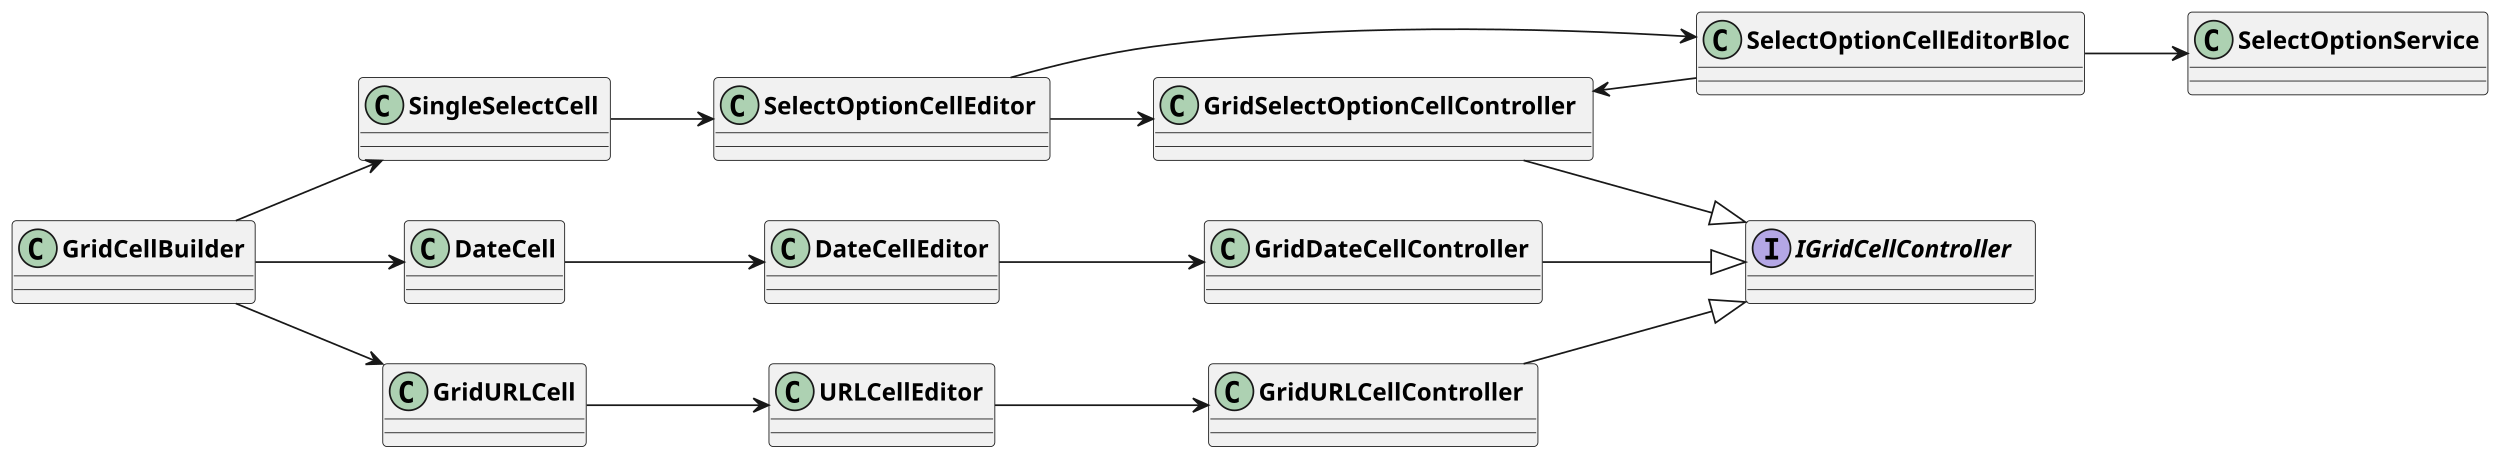
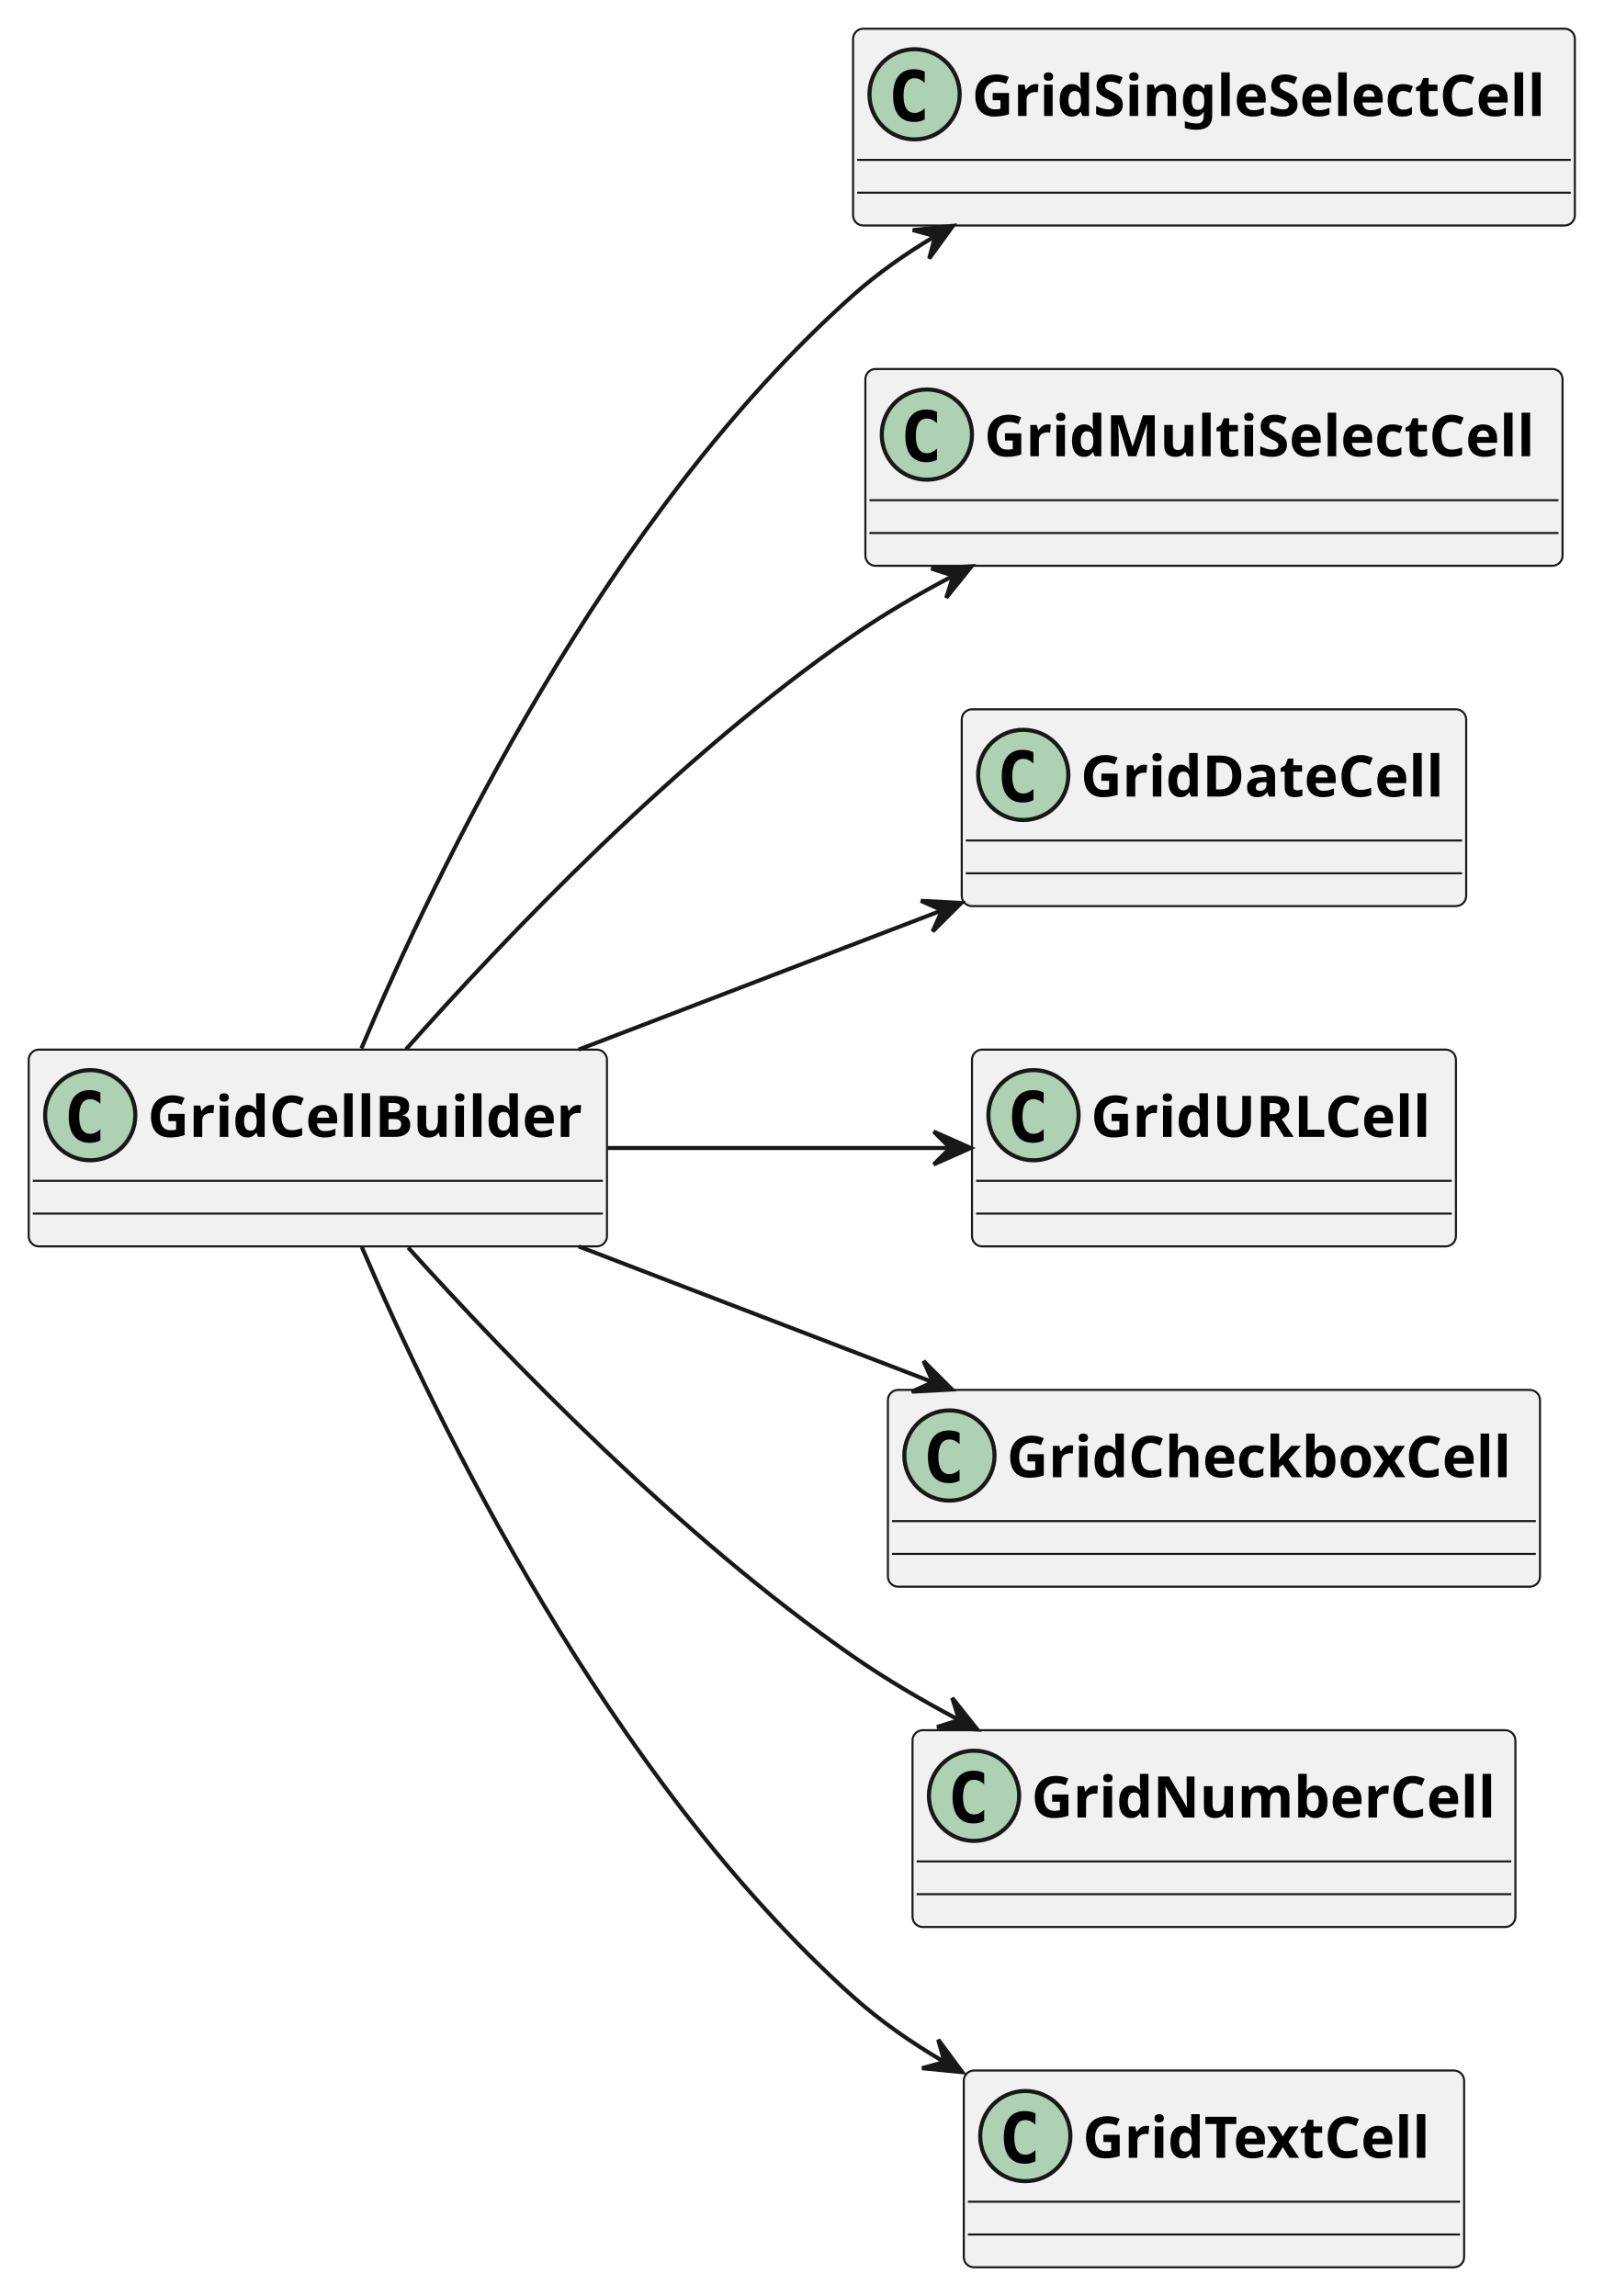
- <svg xmlns="http://www.w3.org/2000/svg" contentStyleType="text/css" height="266px" preserveAspectRatio="none" style="width:1450px;height:266px;background:#FFFFFF;" version="1.1" viewBox="0 0 1450 266" width="1450px" zoomAndPan="magnify">
+ <svg xmlns="http://www.w3.org/2000/svg" contentStyleType="text/css" height="560px" preserveAspectRatio="none" style="width:391px;height:560px;background:#FFFFFF;" version="1.1" viewBox="0 0 391 560" width="391px" zoomAndPan="magnify">
  <defs />
  <g>
-     <g id="elem_SelectOptionService">
-       <rect codeLine="6" fill="#F1F1F1" height="48" id="SelectOptionService" rx="2.5" ry="2.5" style="stroke:#181818;stroke-width:0.5;" width="174" x="1269" y="7" />
-       <ellipse cx="1284" cy="23" fill="#ADD1B2" rx="11" ry="11" style="stroke:#181818;stroke-width:1.0;" />
-       <path d="M1286.473,29.143 Q1285.892,29.442 1285.253,29.591 Q1284.614,29.741 1283.908,29.741 Q1281.401,29.741 1280.082,28.089 Q1278.762,26.437 1278.762,23.316 Q1278.762,20.186 1280.082,18.535 Q1281.401,16.883 1283.908,16.883 Q1284.614,16.883 1285.261,17.032 Q1285.909,17.182 1286.473,17.48 L1286.473,20.203 Q1285.842,19.622 1285.249,19.352 Q1284.655,19.082 1284.024,19.082 Q1282.68,19.082 1281.995,20.149 Q1281.31,21.216 1281.31,23.316 Q1281.31,25.408 1281.995,26.474 Q1282.68,27.541 1284.024,27.541 Q1284.655,27.541 1285.249,27.271 Q1285.842,27.002 1286.473,26.42 Z " fill="#000000" />
-       <text fill="#000000" font-family="sans-serif" font-size="14" font-weight="bold" lengthAdjust="spacing" textLength="142" x="1298" y="28.291">SelectOptionService</text>
-       <line style="stroke:#181818;stroke-width:0.5;" x1="1270" x2="1442" y1="39" y2="39" />
-       <line style="stroke:#181818;stroke-width:0.5;" x1="1270" x2="1442" y1="47" y2="47" />
+     <g id="elem_GridCellBuilder">
+       <rect fill="#F1F1F1" height="48" id="GridCellBuilder" rx="2.5" ry="2.5" style="stroke:#181818;stroke-width:0.5;" width="141" x="7" y="256" />
+       <ellipse cx="22" cy="272" fill="#ADD1B2" rx="11" ry="11" style="stroke:#181818;stroke-width:1.0;" />
+       <path d="M24.473,278.143 Q23.892,278.442 23.253,278.591 Q22.614,278.741 21.908,278.741 Q19.401,278.741 18.081,277.089 Q16.762,275.437 16.762,272.316 Q16.762,269.187 18.081,267.535 Q19.401,265.883 21.908,265.883 Q22.614,265.883 23.261,266.032 Q23.909,266.182 24.473,266.481 L24.473,269.203 Q23.842,268.622 23.249,268.352 Q22.655,268.082 22.024,268.082 Q20.68,268.082 19.995,269.149 Q19.31,270.216 19.31,272.316 Q19.31,274.408 19.995,275.474 Q20.68,276.541 22.024,276.541 Q22.655,276.541 23.249,276.271 Q23.842,276.002 24.473,275.42 Z " fill="#000000" />
+       <text fill="#000000" font-family="sans-serif" font-size="14" font-weight="bold" lengthAdjust="spacing" textLength="109" x="36" y="277.291">GridCellBuilder</text>
+       <line style="stroke:#181818;stroke-width:0.5;" x1="8" x2="147" y1="288" y2="288" />
+       <line style="stroke:#181818;stroke-width:0.5;" x1="8" x2="147" y1="296" y2="296" />
    </g>
-     <g id="elem_SelectOptionCellEditorBloc">
-       <rect codeLine="7" fill="#F1F1F1" height="48" id="SelectOptionCellEditorBloc" rx="2.5" ry="2.5" style="stroke:#181818;stroke-width:0.5;" width="225" x="984" y="7" />
-       <ellipse cx="999" cy="23" fill="#ADD1B2" rx="11" ry="11" style="stroke:#181818;stroke-width:1.0;" />
-       <path d="M1001.473,29.143 Q1000.892,29.442 1000.253,29.591 Q999.614,29.741 998.908,29.741 Q996.401,29.741 995.082,28.089 Q993.762,26.437 993.762,23.316 Q993.762,20.186 995.082,18.535 Q996.401,16.883 998.908,16.883 Q999.614,16.883 1000.261,17.032 Q1000.909,17.182 1001.473,17.48 L1001.473,20.203 Q1000.842,19.622 1000.249,19.352 Q999.655,19.082 999.024,19.082 Q997.68,19.082 996.995,20.149 Q996.31,21.216 996.31,23.316 Q996.31,25.408 996.995,26.474 Q997.68,27.541 999.024,27.541 Q999.655,27.541 1000.249,27.271 Q1000.842,27.002 1001.473,26.42 Z " fill="#000000" />
-       <text fill="#000000" font-family="sans-serif" font-size="14" font-weight="bold" lengthAdjust="spacing" textLength="193" x="1013" y="28.291">SelectOptionCellEditorBloc</text>
-       <line style="stroke:#181818;stroke-width:0.5;" x1="985" x2="1208" y1="39" y2="39" />
-       <line style="stroke:#181818;stroke-width:0.5;" x1="985" x2="1208" y1="47" y2="47" />
+     <g id="elem_GridSingleSelectCell">
+       <rect fill="#F1F1F1" height="48" id="GridSingleSelectCell" rx="2.5" ry="2.5" style="stroke:#181818;stroke-width:0.5;" width="176" x="208" y="7" />
+       <ellipse cx="223" cy="23" fill="#ADD1B2" rx="11" ry="11" style="stroke:#181818;stroke-width:1.0;" />
+       <path d="M225.473,29.143 Q224.892,29.442 224.253,29.591 Q223.614,29.741 222.908,29.741 Q220.401,29.741 219.082,28.089 Q217.762,26.437 217.762,23.316 Q217.762,20.186 219.082,18.535 Q220.401,16.883 222.908,16.883 Q223.614,16.883 224.261,17.032 Q224.909,17.182 225.473,17.48 L225.473,20.203 Q224.842,19.622 224.249,19.352 Q223.655,19.082 223.024,19.082 Q221.68,19.082 220.995,20.149 Q220.31,21.216 220.31,23.316 Q220.31,25.408 220.995,26.474 Q221.68,27.541 223.024,27.541 Q223.655,27.541 224.249,27.271 Q224.842,27.002 225.473,26.42 Z " fill="#000000" />
+       <text fill="#000000" font-family="sans-serif" font-size="14" font-weight="bold" lengthAdjust="spacing" textLength="144" x="237" y="28.291">GridSingleSelectCell</text>
+       <line style="stroke:#181818;stroke-width:0.5;" x1="209" x2="383" y1="39" y2="39" />
+       <line style="stroke:#181818;stroke-width:0.5;" x1="209" x2="383" y1="47" y2="47" />
    </g>
-     <g id="elem_IGridCellController">
-       <rect codeLine="8" fill="#F1F1F1" height="48" id="IGridCellController" rx="2.5" ry="2.5" style="stroke:#181818;stroke-width:0.5;" width="168" x="1012.5" y="128" />
-       <ellipse cx="1027.5" cy="144" fill="#B4A7E5" rx="11" ry="11" style="stroke:#181818;stroke-width:1.0;" />
-       <path d="M1023.928,140.265 L1023.928,138.107 L1031.307,138.107 L1031.307,140.265 L1028.842,140.265 L1028.842,148.342 L1031.307,148.342 L1031.307,150.5 L1023.928,150.5 L1023.928,148.342 L1026.393,148.342 L1026.393,140.265 Z " fill="#000000" />
-       <text fill="#000000" font-family="sans-serif" font-size="14" font-style="italic" font-weight="bold" lengthAdjust="spacing" textLength="136" x="1041.5" y="149.291">IGridCellController</text>
-       <line style="stroke:#181818;stroke-width:0.5;" x1="1013.5" x2="1179.5" y1="160" y2="160" />
-       <line style="stroke:#181818;stroke-width:0.5;" x1="1013.5" x2="1179.5" y1="168" y2="168" />
+     <g id="elem_GridMultiSelectCell">
+       <rect fill="#F1F1F1" height="48" id="GridMultiSelectCell" rx="2.5" ry="2.5" style="stroke:#181818;stroke-width:0.5;" width="170" x="211" y="90" />
+       <ellipse cx="226" cy="106" fill="#ADD1B2" rx="11" ry="11" style="stroke:#181818;stroke-width:1.0;" />
+       <path d="M228.473,112.143 Q227.892,112.442 227.253,112.591 Q226.614,112.741 225.908,112.741 Q223.401,112.741 222.082,111.089 Q220.762,109.437 220.762,106.316 Q220.762,103.186 222.082,101.535 Q223.401,99.883 225.908,99.883 Q226.614,99.883 227.261,100.032 Q227.909,100.182 228.473,100.481 L228.473,103.203 Q227.842,102.622 227.249,102.352 Q226.655,102.082 226.024,102.082 Q224.68,102.082 223.995,103.149 Q223.31,104.216 223.31,106.316 Q223.31,108.408 223.995,109.474 Q224.68,110.541 226.024,110.541 Q226.655,110.541 227.249,110.271 Q227.842,110.001 228.473,109.42 Z " fill="#000000" />
+       <text fill="#000000" font-family="sans-serif" font-size="14" font-weight="bold" lengthAdjust="spacing" textLength="138" x="240" y="111.291">GridMultiSelectCell</text>
+       <line style="stroke:#181818;stroke-width:0.5;" x1="212" x2="380" y1="122" y2="122" />
+       <line style="stroke:#181818;stroke-width:0.5;" x1="212" x2="380" y1="130" y2="130" />
    </g>
-     <g id="elem_GridCellBuilder">
-       <rect fill="#F1F1F1" height="48" id="GridCellBuilder" rx="2.5" ry="2.5" style="stroke:#181818;stroke-width:0.5;" width="141" x="7" y="128" />
-       <ellipse cx="22" cy="144" fill="#ADD1B2" rx="11" ry="11" style="stroke:#181818;stroke-width:1.0;" />
-       <path d="M24.473,150.143 Q23.892,150.442 23.253,150.591 Q22.614,150.741 21.908,150.741 Q19.401,150.741 18.081,149.089 Q16.762,147.437 16.762,144.316 Q16.762,141.186 18.081,139.535 Q19.401,137.883 21.908,137.883 Q22.614,137.883 23.261,138.032 Q23.909,138.182 24.473,138.481 L24.473,141.203 Q23.842,140.622 23.249,140.352 Q22.655,140.083 22.024,140.083 Q20.68,140.083 19.995,141.149 Q19.31,142.216 19.31,144.316 Q19.31,146.408 19.995,147.474 Q20.68,148.541 22.024,148.541 Q22.655,148.541 23.249,148.271 Q23.842,148.001 24.473,147.42 Z " fill="#000000" />
-       <text fill="#000000" font-family="sans-serif" font-size="14" font-weight="bold" lengthAdjust="spacing" textLength="109" x="36" y="149.291">GridCellBuilder</text>
-       <line style="stroke:#181818;stroke-width:0.5;" x1="8" x2="147" y1="160" y2="160" />
-       <line style="stroke:#181818;stroke-width:0.5;" x1="8" x2="147" y1="168" y2="168" />
-     </g>
-     <g id="elem_SingleSelectCell">
-       <rect fill="#F1F1F1" height="48" id="SingleSelectCell" rx="2.5" ry="2.5" style="stroke:#181818;stroke-width:0.5;" width="146" x="208" y="45" />
-       <ellipse cx="223" cy="61" fill="#ADD1B2" rx="11" ry="11" style="stroke:#181818;stroke-width:1.0;" />
-       <path d="M225.473,67.143 Q224.892,67.442 224.253,67.591 Q223.614,67.741 222.908,67.741 Q220.401,67.741 219.082,66.089 Q217.762,64.437 217.762,61.316 Q217.762,58.187 219.082,56.535 Q220.401,54.883 222.908,54.883 Q223.614,54.883 224.261,55.032 Q224.909,55.182 225.473,55.48 L225.473,58.203 Q224.842,57.622 224.249,57.352 Q223.655,57.083 223.024,57.083 Q221.68,57.083 220.995,58.149 Q220.31,59.216 220.31,61.316 Q220.31,63.408 220.995,64.474 Q221.68,65.541 223.024,65.541 Q223.655,65.541 224.249,65.271 Q224.842,65.001 225.473,64.42 Z " fill="#000000" />
-       <text fill="#000000" font-family="sans-serif" font-size="14" font-weight="bold" lengthAdjust="spacing" textLength="114" x="237" y="66.291">SingleSelectCell</text>
-       <line style="stroke:#181818;stroke-width:0.5;" x1="209" x2="353" y1="77" y2="77" />
-       <line style="stroke:#181818;stroke-width:0.5;" x1="209" x2="353" y1="85" y2="85" />
-     </g>
-     <g id="elem_DateCell">
-       <rect fill="#F1F1F1" height="48" id="DateCell" rx="2.5" ry="2.5" style="stroke:#181818;stroke-width:0.5;" width="93" x="234.5" y="128" />
-       <ellipse cx="249.5" cy="144" fill="#ADD1B2" rx="11" ry="11" style="stroke:#181818;stroke-width:1.0;" />
-       <path d="M251.973,150.143 Q251.392,150.442 250.753,150.591 Q250.114,150.741 249.408,150.741 Q246.901,150.741 245.582,149.089 Q244.262,147.437 244.262,144.316 Q244.262,141.186 245.582,139.535 Q246.901,137.883 249.408,137.883 Q250.114,137.883 250.761,138.032 Q251.409,138.182 251.973,138.481 L251.973,141.203 Q251.342,140.622 250.749,140.352 Q250.155,140.083 249.524,140.083 Q248.18,140.083 247.495,141.149 Q246.81,142.216 246.81,144.316 Q246.81,146.408 247.495,147.474 Q248.18,148.541 249.524,148.541 Q250.155,148.541 250.749,148.271 Q251.342,148.001 251.973,147.42 Z " fill="#000000" />
-       <text fill="#000000" font-family="sans-serif" font-size="14" font-weight="bold" lengthAdjust="spacing" textLength="61" x="263.5" y="149.291">DateCell</text>
-       <line style="stroke:#181818;stroke-width:0.5;" x1="235.5" x2="326.5" y1="160" y2="160" />
-       <line style="stroke:#181818;stroke-width:0.5;" x1="235.5" x2="326.5" y1="168" y2="168" />
+     <g id="elem_GridDateCell">
+       <rect fill="#F1F1F1" height="48" id="GridDateCell" rx="2.5" ry="2.5" style="stroke:#181818;stroke-width:0.5;" width="123" x="234.5" y="173" />
+       <ellipse cx="249.5" cy="189" fill="#ADD1B2" rx="11" ry="11" style="stroke:#181818;stroke-width:1.0;" />
+       <path d="M251.973,195.143 Q251.392,195.442 250.753,195.591 Q250.114,195.741 249.408,195.741 Q246.901,195.741 245.582,194.089 Q244.262,192.437 244.262,189.316 Q244.262,186.186 245.582,184.535 Q246.901,182.883 249.408,182.883 Q250.114,182.883 250.761,183.032 Q251.409,183.182 251.973,183.481 L251.973,186.203 Q251.342,185.622 250.749,185.352 Q250.155,185.083 249.524,185.083 Q248.18,185.083 247.495,186.149 Q246.81,187.216 246.81,189.316 Q246.81,191.408 247.495,192.474 Q248.18,193.541 249.524,193.541 Q250.155,193.541 250.749,193.271 Q251.342,193.001 251.973,192.42 Z " fill="#000000" />
+       <text fill="#000000" font-family="sans-serif" font-size="14" font-weight="bold" lengthAdjust="spacing" textLength="91" x="263.5" y="194.291">GridDateCell</text>
+       <line style="stroke:#181818;stroke-width:0.5;" x1="235.5" x2="356.5" y1="205" y2="205" />
+       <line style="stroke:#181818;stroke-width:0.5;" x1="235.5" x2="356.5" y1="213" y2="213" />
    </g>
    <g id="elem_GridURLCell">
-       <rect fill="#F1F1F1" height="48" id="GridURLCell" rx="2.5" ry="2.5" style="stroke:#181818;stroke-width:0.5;" width="118" x="222" y="211" />
-       <ellipse cx="237" cy="227" fill="#ADD1B2" rx="11" ry="11" style="stroke:#181818;stroke-width:1.0;" />
-       <path d="M239.473,233.143 Q238.892,233.442 238.253,233.591 Q237.614,233.741 236.908,233.741 Q234.401,233.741 233.082,232.089 Q231.762,230.437 231.762,227.316 Q231.762,224.186 233.082,222.535 Q234.401,220.883 236.908,220.883 Q237.614,220.883 238.261,221.032 Q238.909,221.182 239.473,221.481 L239.473,224.203 Q238.842,223.622 238.249,223.352 Q237.655,223.083 237.024,223.083 Q235.68,223.083 234.995,224.149 Q234.31,225.216 234.31,227.316 Q234.31,229.408 234.995,230.474 Q235.68,231.541 237.024,231.541 Q237.655,231.541 238.249,231.271 Q238.842,231.001 239.473,230.42 Z " fill="#000000" />
-       <text fill="#000000" font-family="sans-serif" font-size="14" font-weight="bold" lengthAdjust="spacing" textLength="86" x="251" y="232.291">GridURLCell</text>
-       <line style="stroke:#181818;stroke-width:0.5;" x1="223" x2="339" y1="243" y2="243" />
-       <line style="stroke:#181818;stroke-width:0.5;" x1="223" x2="339" y1="251" y2="251" />
+       <rect fill="#F1F1F1" height="48" id="GridURLCell" rx="2.5" ry="2.5" style="stroke:#181818;stroke-width:0.5;" width="118" x="237" y="256" />
+       <ellipse cx="252" cy="272" fill="#ADD1B2" rx="11" ry="11" style="stroke:#181818;stroke-width:1.0;" />
+       <path d="M254.473,278.143 Q253.892,278.442 253.253,278.591 Q252.614,278.741 251.908,278.741 Q249.401,278.741 248.082,277.089 Q246.762,275.437 246.762,272.316 Q246.762,269.187 248.082,267.535 Q249.401,265.883 251.908,265.883 Q252.614,265.883 253.261,266.032 Q253.909,266.182 254.473,266.481 L254.473,269.203 Q253.842,268.622 253.249,268.352 Q252.655,268.082 252.024,268.082 Q250.68,268.082 249.995,269.149 Q249.31,270.216 249.31,272.316 Q249.31,274.408 249.995,275.474 Q250.68,276.541 252.024,276.541 Q252.655,276.541 253.249,276.271 Q253.842,276.002 254.473,275.42 Z " fill="#000000" />
+       <text fill="#000000" font-family="sans-serif" font-size="14" font-weight="bold" lengthAdjust="spacing" textLength="86" x="266" y="277.291">GridURLCell</text>
+       <line style="stroke:#181818;stroke-width:0.5;" x1="238" x2="354" y1="288" y2="288" />
+       <line style="stroke:#181818;stroke-width:0.5;" x1="238" x2="354" y1="296" y2="296" />
    </g>
-     <g id="elem_SelectOptionCellEditor">
-       <rect fill="#F1F1F1" height="48" id="SelectOptionCellEditor" rx="2.5" ry="2.5" style="stroke:#181818;stroke-width:0.5;" width="195" x="414" y="45" />
-       <ellipse cx="429" cy="61" fill="#ADD1B2" rx="11" ry="11" style="stroke:#181818;stroke-width:1.0;" />
-       <path d="M431.473,67.143 Q430.892,67.442 430.253,67.591 Q429.614,67.741 428.908,67.741 Q426.401,67.741 425.082,66.089 Q423.762,64.437 423.762,61.316 Q423.762,58.187 425.082,56.535 Q426.401,54.883 428.908,54.883 Q429.614,54.883 430.261,55.032 Q430.909,55.182 431.473,55.48 L431.473,58.203 Q430.842,57.622 430.249,57.352 Q429.655,57.083 429.024,57.083 Q427.68,57.083 426.995,58.149 Q426.31,59.216 426.31,61.316 Q426.31,63.408 426.995,64.474 Q427.68,65.541 429.024,65.541 Q429.655,65.541 430.249,65.271 Q430.842,65.001 431.473,64.42 Z " fill="#000000" />
-       <text fill="#000000" font-family="sans-serif" font-size="14" font-weight="bold" lengthAdjust="spacing" textLength="163" x="443" y="66.291">SelectOptionCellEditor</text>
-       <line style="stroke:#181818;stroke-width:0.5;" x1="415" x2="608" y1="77" y2="77" />
-       <line style="stroke:#181818;stroke-width:0.5;" x1="415" x2="608" y1="85" y2="85" />
+     <g id="elem_GridCheckboxCell">
+       <rect fill="#F1F1F1" height="48" id="GridCheckboxCell" rx="2.5" ry="2.5" style="stroke:#181818;stroke-width:0.5;" width="159" x="216.5" y="339" />
+       <ellipse cx="231.5" cy="355" fill="#ADD1B2" rx="11" ry="11" style="stroke:#181818;stroke-width:1.0;" />
+       <path d="M233.973,361.143 Q233.392,361.442 232.753,361.591 Q232.114,361.741 231.408,361.741 Q228.901,361.741 227.582,360.089 Q226.262,358.437 226.262,355.316 Q226.262,352.187 227.582,350.535 Q228.901,348.883 231.408,348.883 Q232.114,348.883 232.761,349.032 Q233.409,349.182 233.973,349.481 L233.973,352.203 Q233.342,351.622 232.749,351.352 Q232.155,351.082 231.524,351.082 Q230.18,351.082 229.495,352.149 Q228.81,353.216 228.81,355.316 Q228.81,357.408 229.495,358.474 Q230.18,359.541 231.524,359.541 Q232.155,359.541 232.749,359.271 Q233.342,359.002 233.973,358.42 Z " fill="#000000" />
+       <text fill="#000000" font-family="sans-serif" font-size="14" font-weight="bold" lengthAdjust="spacing" textLength="127" x="245.5" y="360.291">GridCheckboxCell</text>
+       <line style="stroke:#181818;stroke-width:0.5;" x1="217.5" x2="374.5" y1="371" y2="371" />
+       <line style="stroke:#181818;stroke-width:0.5;" x1="217.5" x2="374.5" y1="379" y2="379" />
    </g>
-     <g id="elem_GridSelectOptionCellController">
-       <rect fill="#F1F1F1" height="48" id="GridSelectOptionCellController" rx="2.5" ry="2.5" style="stroke:#181818;stroke-width:0.5;" width="255" x="669" y="45" />
-       <ellipse cx="684" cy="61" fill="#ADD1B2" rx="11" ry="11" style="stroke:#181818;stroke-width:1.0;" />
-       <path d="M686.473,67.143 Q685.892,67.442 685.253,67.591 Q684.614,67.741 683.908,67.741 Q681.401,67.741 680.082,66.089 Q678.762,64.437 678.762,61.316 Q678.762,58.187 680.082,56.535 Q681.401,54.883 683.908,54.883 Q684.614,54.883 685.261,55.032 Q685.909,55.182 686.473,55.48 L686.473,58.203 Q685.842,57.622 685.249,57.352 Q684.655,57.083 684.024,57.083 Q682.68,57.083 681.995,58.149 Q681.31,59.216 681.31,61.316 Q681.31,63.408 681.995,64.474 Q682.68,65.541 684.024,65.541 Q684.655,65.541 685.249,65.271 Q685.842,65.001 686.473,64.42 Z " fill="#000000" />
-       <text fill="#000000" font-family="sans-serif" font-size="14" font-weight="bold" lengthAdjust="spacing" textLength="223" x="698" y="66.291">GridSelectOptionCellController</text>
-       <line style="stroke:#181818;stroke-width:0.5;" x1="670" x2="923" y1="77" y2="77" />
-       <line style="stroke:#181818;stroke-width:0.5;" x1="670" x2="923" y1="85" y2="85" />
+     <g id="elem_GridNumberCell">
+       <rect fill="#F1F1F1" height="48" id="GridNumberCell" rx="2.5" ry="2.5" style="stroke:#181818;stroke-width:0.5;" width="147" x="222.5" y="422" />
+       <ellipse cx="237.5" cy="438" fill="#ADD1B2" rx="11" ry="11" style="stroke:#181818;stroke-width:1.0;" />
+       <path d="M239.973,444.143 Q239.392,444.442 238.753,444.591 Q238.114,444.741 237.408,444.741 Q234.901,444.741 233.582,443.089 Q232.262,441.437 232.262,438.316 Q232.262,435.187 233.582,433.535 Q234.901,431.883 237.408,431.883 Q238.114,431.883 238.761,432.032 Q239.409,432.182 239.973,432.481 L239.973,435.203 Q239.342,434.622 238.749,434.352 Q238.155,434.082 237.524,434.082 Q236.18,434.082 235.495,435.149 Q234.81,436.216 234.81,438.316 Q234.81,440.408 235.495,441.474 Q236.18,442.541 237.524,442.541 Q238.155,442.541 238.749,442.271 Q239.342,442.002 239.973,441.42 Z " fill="#000000" />
+       <text fill="#000000" font-family="sans-serif" font-size="14" font-weight="bold" lengthAdjust="spacing" textLength="115" x="251.5" y="443.291">GridNumberCell</text>
+       <line style="stroke:#181818;stroke-width:0.5;" x1="223.5" x2="368.5" y1="454" y2="454" />
+       <line style="stroke:#181818;stroke-width:0.5;" x1="223.5" x2="368.5" y1="462" y2="462" />
    </g>
-     <g id="elem_DateCellEditor">
-       <rect fill="#F1F1F1" height="48" id="DateCellEditor" rx="2.5" ry="2.5" style="stroke:#181818;stroke-width:0.5;" width="136" x="443.5" y="128" />
-       <ellipse cx="458.5" cy="144" fill="#ADD1B2" rx="11" ry="11" style="stroke:#181818;stroke-width:1.0;" />
-       <path d="M460.973,150.143 Q460.392,150.442 459.753,150.591 Q459.114,150.741 458.408,150.741 Q455.901,150.741 454.582,149.089 Q453.262,147.437 453.262,144.316 Q453.262,141.186 454.582,139.535 Q455.901,137.883 458.408,137.883 Q459.114,137.883 459.761,138.032 Q460.409,138.182 460.973,138.481 L460.973,141.203 Q460.342,140.622 459.749,140.352 Q459.155,140.083 458.524,140.083 Q457.18,140.083 456.495,141.149 Q455.81,142.216 455.81,144.316 Q455.81,146.408 456.495,147.474 Q457.18,148.541 458.524,148.541 Q459.155,148.541 459.749,148.271 Q460.342,148.001 460.973,147.42 Z " fill="#000000" />
-       <text fill="#000000" font-family="sans-serif" font-size="14" font-weight="bold" lengthAdjust="spacing" textLength="104" x="472.5" y="149.291">DateCellEditor</text>
-       <line style="stroke:#181818;stroke-width:0.5;" x1="444.5" x2="578.5" y1="160" y2="160" />
-       <line style="stroke:#181818;stroke-width:0.5;" x1="444.5" x2="578.5" y1="168" y2="168" />
+     <g id="elem_GridTextCell">
+       <rect fill="#F1F1F1" height="48" id="GridTextCell" rx="2.5" ry="2.5" style="stroke:#181818;stroke-width:0.5;" width="122" x="235" y="505" />
+       <ellipse cx="250" cy="521" fill="#ADD1B2" rx="11" ry="11" style="stroke:#181818;stroke-width:1.0;" />
+       <path d="M252.473,527.143 Q251.892,527.442 251.253,527.591 Q250.614,527.741 249.908,527.741 Q247.401,527.741 246.082,526.089 Q244.762,524.437 244.762,521.316 Q244.762,518.187 246.082,516.535 Q247.401,514.883 249.908,514.883 Q250.614,514.883 251.261,515.032 Q251.909,515.182 252.473,515.481 L252.473,518.203 Q251.842,517.622 251.249,517.352 Q250.655,517.082 250.024,517.082 Q248.68,517.082 247.995,518.149 Q247.31,519.216 247.31,521.316 Q247.31,523.408 247.995,524.474 Q248.68,525.541 250.024,525.541 Q250.655,525.541 251.249,525.271 Q251.842,525.001 252.473,524.42 Z " fill="#000000" />
+       <text fill="#000000" font-family="sans-serif" font-size="14" font-weight="bold" lengthAdjust="spacing" textLength="90" x="264" y="526.291">GridTextCell</text>
+       <line style="stroke:#181818;stroke-width:0.5;" x1="236" x2="356" y1="537" y2="537" />
+       <line style="stroke:#181818;stroke-width:0.5;" x1="236" x2="356" y1="545" y2="545" />
    </g>
-     <g id="elem_GridDateCellController">
-       <rect fill="#F1F1F1" height="48" id="GridDateCellController" rx="2.5" ry="2.5" style="stroke:#181818;stroke-width:0.5;" width="196" x="698.5" y="128" />
-       <ellipse cx="713.5" cy="144" fill="#ADD1B2" rx="11" ry="11" style="stroke:#181818;stroke-width:1.0;" />
-       <path d="M715.973,150.143 Q715.392,150.442 714.753,150.591 Q714.114,150.741 713.408,150.741 Q710.901,150.741 709.582,149.089 Q708.262,147.437 708.262,144.316 Q708.262,141.186 709.582,139.535 Q710.901,137.883 713.408,137.883 Q714.114,137.883 714.761,138.032 Q715.409,138.182 715.973,138.481 L715.973,141.203 Q715.342,140.622 714.749,140.352 Q714.155,140.083 713.524,140.083 Q712.18,140.083 711.495,141.149 Q710.81,142.216 710.81,144.316 Q710.81,146.408 711.495,147.474 Q712.18,148.541 713.524,148.541 Q714.155,148.541 714.749,148.271 Q715.342,148.001 715.973,147.42 Z " fill="#000000" />
-       <text fill="#000000" font-family="sans-serif" font-size="14" font-weight="bold" lengthAdjust="spacing" textLength="164" x="727.5" y="149.291">GridDateCellController</text>
-       <line style="stroke:#181818;stroke-width:0.5;" x1="699.5" x2="893.5" y1="160" y2="160" />
-       <line style="stroke:#181818;stroke-width:0.5;" x1="699.5" x2="893.5" y1="168" y2="168" />
+     <g id="link_GridCellBuilder_GridSingleSelectCell">
+       <path codeLine="6" d="M88.13,255.7 C105.98,213.35 147.94,125.44 208,72 C213.99,66.67 220.8,61.89 227.9,57.66 " fill="none" id="GridCellBuilder-to-GridSingleSelectCell" style="stroke:#181818;stroke-width:1.0;" />
+       <polygon fill="#181818" points="232.36,55.09,222.566,56.127,228.03,57.591,226.567,63.055,232.36,55.09" style="stroke:#181818;stroke-width:1.0;" />
    </g>
-     <g id="elem_URLCellEditor">
-       <rect fill="#F1F1F1" height="48" id="URLCellEditor" rx="2.5" ry="2.5" style="stroke:#181818;stroke-width:0.5;" width="131" x="446" y="211" />
-       <ellipse cx="461" cy="227" fill="#ADD1B2" rx="11" ry="11" style="stroke:#181818;stroke-width:1.0;" />
-       <path d="M463.473,233.143 Q462.892,233.442 462.253,233.591 Q461.614,233.741 460.908,233.741 Q458.401,233.741 457.082,232.089 Q455.762,230.437 455.762,227.316 Q455.762,224.186 457.082,222.535 Q458.401,220.883 460.908,220.883 Q461.614,220.883 462.261,221.032 Q462.909,221.182 463.473,221.481 L463.473,224.203 Q462.842,223.622 462.249,223.352 Q461.655,223.083 461.024,223.083 Q459.68,223.083 458.995,224.149 Q458.31,225.216 458.31,227.316 Q458.31,229.408 458.995,230.474 Q459.68,231.541 461.024,231.541 Q461.655,231.541 462.249,231.271 Q462.842,231.001 463.473,230.42 Z " fill="#000000" />
-       <text fill="#000000" font-family="sans-serif" font-size="14" font-weight="bold" lengthAdjust="spacing" textLength="99" x="475" y="232.291">URLCellEditor</text>
-       <line style="stroke:#181818;stroke-width:0.5;" x1="447" x2="576" y1="243" y2="243" />
-       <line style="stroke:#181818;stroke-width:0.5;" x1="447" x2="576" y1="251" y2="251" />
+     <g id="link_GridCellBuilder_GridMultiSelectCell">
+       <path codeLine="7" d="M99,255.93 C123.03,228.8 165.05,184.64 208,155 C215.54,149.8 223.84,144.94 232.23,140.53 " fill="none" id="GridCellBuilder-to-GridMultiSelectCell" style="stroke:#181818;stroke-width:1.0;" />
+       <polygon fill="#181818" points="236.9,138.12,227.067,138.68,232.454,140.407,230.727,145.794,236.9,138.12" style="stroke:#181818;stroke-width:1.0;" />
    </g>
-     <g id="elem_GridURLCellController">
-       <rect fill="#F1F1F1" height="48" id="GridURLCellController" rx="2.5" ry="2.5" style="stroke:#181818;stroke-width:0.5;" width="191" x="701" y="211" />
-       <ellipse cx="716" cy="227" fill="#ADD1B2" rx="11" ry="11" style="stroke:#181818;stroke-width:1.0;" />
-       <path d="M718.473,233.143 Q717.892,233.442 717.253,233.591 Q716.614,233.741 715.908,233.741 Q713.401,233.741 712.082,232.089 Q710.762,230.437 710.762,227.316 Q710.762,224.186 712.082,222.535 Q713.401,220.883 715.908,220.883 Q716.614,220.883 717.261,221.032 Q717.909,221.182 718.473,221.481 L718.473,224.203 Q717.842,223.622 717.249,223.352 Q716.655,223.083 716.024,223.083 Q714.68,223.083 713.995,224.149 Q713.31,225.216 713.31,227.316 Q713.31,229.408 713.995,230.474 Q714.68,231.541 716.024,231.541 Q716.655,231.541 717.249,231.271 Q717.842,231.001 718.473,230.42 Z " fill="#000000" />
-       <text fill="#000000" font-family="sans-serif" font-size="14" font-weight="bold" lengthAdjust="spacing" textLength="159" x="730" y="232.291">GridURLCellController</text>
-       <line style="stroke:#181818;stroke-width:0.5;" x1="702" x2="891" y1="243" y2="243" />
-       <line style="stroke:#181818;stroke-width:0.5;" x1="702" x2="891" y1="251" y2="251" />
-     </g>
-     <g id="link_GridCellBuilder_SingleSelectCell">
-       <path codeLine="10" d="M136.78,127.99 C161.84,117.67 191.19,105.58 216.77,95.05 " fill="none" id="GridCellBuilder-to-SingleSelectCell" style="stroke:#181818;stroke-width:1.0;" />
-       <polygon fill="#181818" points="221.5,93.1,211.655,92.817,216.875,94.999,214.693,100.218,221.5,93.1" style="stroke:#181818;stroke-width:1.0;" />
-     </g>
-     <g id="link_GridCellBuilder_DateCell">
-       <path codeLine="11" d="M148.13,152 C174.78,152 204.66,152 229.23,152 " fill="none" id="GridCellBuilder-to-DateCell" style="stroke:#181818;stroke-width:1.0;" />
-       <polygon fill="#181818" points="234.39,152,225.39,148,229.39,152,225.39,156,234.39,152" style="stroke:#181818;stroke-width:1.0;" />
+     <g id="link_GridCellBuilder_GridDateCell">
+       <path codeLine="8" d="M141.12,255.99 C168.86,245.36 201.5,232.85 229.56,222.09 " fill="none" id="GridCellBuilder-to-GridDateCell" style="stroke:#181818;stroke-width:1.0;" />
+       <polygon fill="#181818" points="234.38,220.24,224.545,219.717,229.71,222.025,227.401,227.19,234.38,220.24" style="stroke:#181818;stroke-width:1.0;" />
    </g>
    <g id="link_GridCellBuilder_GridURLCell">
-       <path codeLine="12" d="M136.78,176.01 C161.95,186.37 191.44,198.52 217.1,209.09 " fill="none" id="GridCellBuilder-to-GridURLCell" style="stroke:#181818;stroke-width:1.0;" />
-       <polygon fill="#181818" points="221.85,211.05,215.043,203.932,217.225,209.151,212.005,211.333,221.85,211.05" style="stroke:#181818;stroke-width:1.0;" />
+       <path codeLine="9" d="M148.19,280 C174.96,280 205.35,280 231.51,280 " fill="none" id="GridCellBuilder-to-GridURLCell" style="stroke:#181818;stroke-width:1.0;" />
+       <polygon fill="#181818" points="236.68,280,227.68,276,231.68,280,227.68,284,236.68,280" style="stroke:#181818;stroke-width:1.0;" />
    </g>
-     <g id="link_SingleSelectCell_SelectOptionCellEditor">
-       <path codeLine="15" d="M354.3,69 C371.51,69 390.19,69 408.46,69 " fill="none" id="SingleSelectCell-to-SelectOptionCellEditor" style="stroke:#181818;stroke-width:1.0;" />
-       <polygon fill="#181818" points="413.6,69,404.6,65,408.6,69,404.6,73,413.6,69" style="stroke:#181818;stroke-width:1.0;" />
+     <g id="link_GridCellBuilder_GridCheckboxCell">
+       <path codeLine="10" d="M141.12,304.01 C168.16,314.37 199.84,326.52 227.4,337.09 " fill="none" id="GridCellBuilder-to-GridCheckboxCell" style="stroke:#181818;stroke-width:1.0;" />
+       <polygon fill="#181818" points="232.15,338.9,225.172,331.95,227.48,337.115,222.315,339.423,232.15,338.9" style="stroke:#181818;stroke-width:1.0;" />
    </g>
-     <g id="link_SelectOptionCellEditor_GridSelectOptionCellController">
-       <path codeLine="16" d="M609.1,69 C626.66,69 645.26,69 663.63,69 " fill="none" id="SelectOptionCellEditor-to-GridSelectOptionCellController" style="stroke:#181818;stroke-width:1.0;" />
-       <polygon fill="#181818" points="668.81,69,659.81,65,663.81,69,659.81,73,668.81,69" style="stroke:#181818;stroke-width:1.0;" />
+     <g id="link_GridCellBuilder_GridNumberCell">
+       <path codeLine="11" d="M99.52,304.28 C123.7,331.15 165.55,374.54 208,404 C215.91,409.49 224.64,414.62 233.43,419.29 " fill="none" id="GridCellBuilder-to-GridNumberCell" style="stroke:#181818;stroke-width:1.0;" />
+       <polygon fill="#181818" points="238.31,421.84,232.186,414.127,233.879,419.524,228.481,421.217,238.31,421.84" style="stroke:#181818;stroke-width:1.0;" />
    </g>
-     <g id="link_SelectOptionCellEditor_SelectOptionCellEditorBloc">
-       <path codeLine="17" d="M586.13,44.98 C612.03,37.67 641.53,30.62 669,27 C773.01,13.29 892.53,15.98 978.53,21.11 " fill="none" id="SelectOptionCellEditor-to-SelectOptionCellEditorBloc" style="stroke:#181818;stroke-width:1.0;" />
-       <polygon fill="#181818" points="983.63,21.42,974.886,16.888,978.639,21.12,974.407,24.874,983.63,21.42" style="stroke:#181818;stroke-width:1.0;" />
-     </g>
-     <g id="link_SelectOptionCellEditorBloc_SelectOptionService">
-       <path codeLine="19" d="M1209.32,31 C1227.4,31 1245.94,31 1263.46,31 " fill="none" id="SelectOptionCellEditorBloc-to-SelectOptionService" style="stroke:#181818;stroke-width:1.0;" />
-       <polygon fill="#181818" points="1268.87,31,1259.87,27,1263.87,31,1259.87,35,1268.87,31" style="stroke:#181818;stroke-width:1.0;" />
-     </g>
-     <g id="link_GridSelectOptionCellController_SelectOptionCellEditorBloc">
-       <path codeLine="20" d="M929.43,52.18 C947.6,49.86 966.12,47.5 983.88,45.23 " fill="none" id="GridSelectOptionCellController-backto-SelectOptionCellEditorBloc" style="stroke:#181818;stroke-width:1.0;" />
-       <polygon fill="#181818" points="924.31,52.83,933.742,55.666,929.27,52.201,932.735,47.73,924.31,52.83" style="stroke:#181818;stroke-width:1.0;" />
-     </g>
-     <g id="link_GridSelectOptionCellController_IGridCellController">
-       <path codeLine="21" d="M883.69,93.01 C917.85,102.52 957.4,113.53 993,123.45 " fill="none" id="GridSelectOptionCellController-to-IGridCellController" style="stroke:#181818;stroke-width:1.0;" />
-       <polygon fill="none" points="994.93,116.72,1012.32,128.83,991.18,130.21,994.93,116.72" style="stroke:#181818;stroke-width:1.0;" />
-     </g>
-     <g id="link_DateCell_DateCellEditor">
-       <path codeLine="25" d="M327.69,152 C359.22,152 401.81,152 437.94,152 " fill="none" id="DateCell-to-DateCellEditor" style="stroke:#181818;stroke-width:1.0;" />
-       <polygon fill="#181818" points="443.22,152,434.22,148,438.22,152,434.22,156,443.22,152" style="stroke:#181818;stroke-width:1.0;" />
-     </g>
-     <g id="link_DateCellEditor_GridDateCellController">
-       <path codeLine="26" d="M579.57,152 C613.51,152 655.45,152 693.3,152 " fill="none" id="DateCellEditor-to-GridDateCellController" style="stroke:#181818;stroke-width:1.0;" />
-       <polygon fill="#181818" points="698.38,152,689.38,148,693.38,152,689.38,156,698.38,152" style="stroke:#181818;stroke-width:1.0;" />
-     </g>
-     <g id="link_GridDateCellController_IGridCellController">
-       <path codeLine="27" d="M894.66,152 C925.87,152 960.55,152 992.18,152 " fill="none" id="GridDateCellController-to-IGridCellController" style="stroke:#181818;stroke-width:1.0;" />
-       <polygon fill="none" points="992.47,145,1012.47,152,992.47,159,992.47,145" style="stroke:#181818;stroke-width:1.0;" />
-     </g>
-     <g id="link_GridURLCell_URLCellEditor">
-       <path codeLine="30" d="M340.25,235 C370.88,235 408.63,235 440.8,235 " fill="none" id="GridURLCell-to-URLCellEditor" style="stroke:#181818;stroke-width:1.0;" />
-       <polygon fill="#181818" points="445.91,235,436.91,231,440.91,235,436.91,239,445.91,235" style="stroke:#181818;stroke-width:1.0;" />
-     </g>
-     <g id="link_URLCellEditor_GridURLCellController">
-       <path codeLine="31" d="M577.07,235 C612.12,235 656.22,235 695.6,235 " fill="none" id="URLCellEditor-to-GridURLCellController" style="stroke:#181818;stroke-width:1.0;" />
-       <polygon fill="#181818" points="700.87,235,691.87,231,695.87,235,691.87,239,700.87,235" style="stroke:#181818;stroke-width:1.0;" />
-     </g>
-     <g id="link_GridURLCellController_IGridCellController">
-       <path codeLine="32" d="M883.69,210.99 C917.85,201.48 957.4,190.47 993,180.55 " fill="none" id="GridURLCellController-to-IGridCellController" style="stroke:#181818;stroke-width:1.0;" />
-       <polygon fill="none" points="991.18,173.79,1012.32,175.17,994.93,187.28,991.18,173.79" style="stroke:#181818;stroke-width:1.0;" />
+     <g id="link_GridCellBuilder_GridTextCell">
+       <path codeLine="12" d="M88.21,304.13 C106.19,346.18 148.34,433.53 208,487 C214.64,492.95 222.27,498.24 230.2,502.89 " fill="none" id="GridCellBuilder-to-GridTextCell" style="stroke:#181818;stroke-width:1.0;" />
+       <polygon fill="#181818" points="234.63,505.4,228.775,497.48,230.281,502.933,224.828,504.439,234.63,505.4" style="stroke:#181818;stroke-width:1.0;" />
    </g>
  </g>
</svg>
